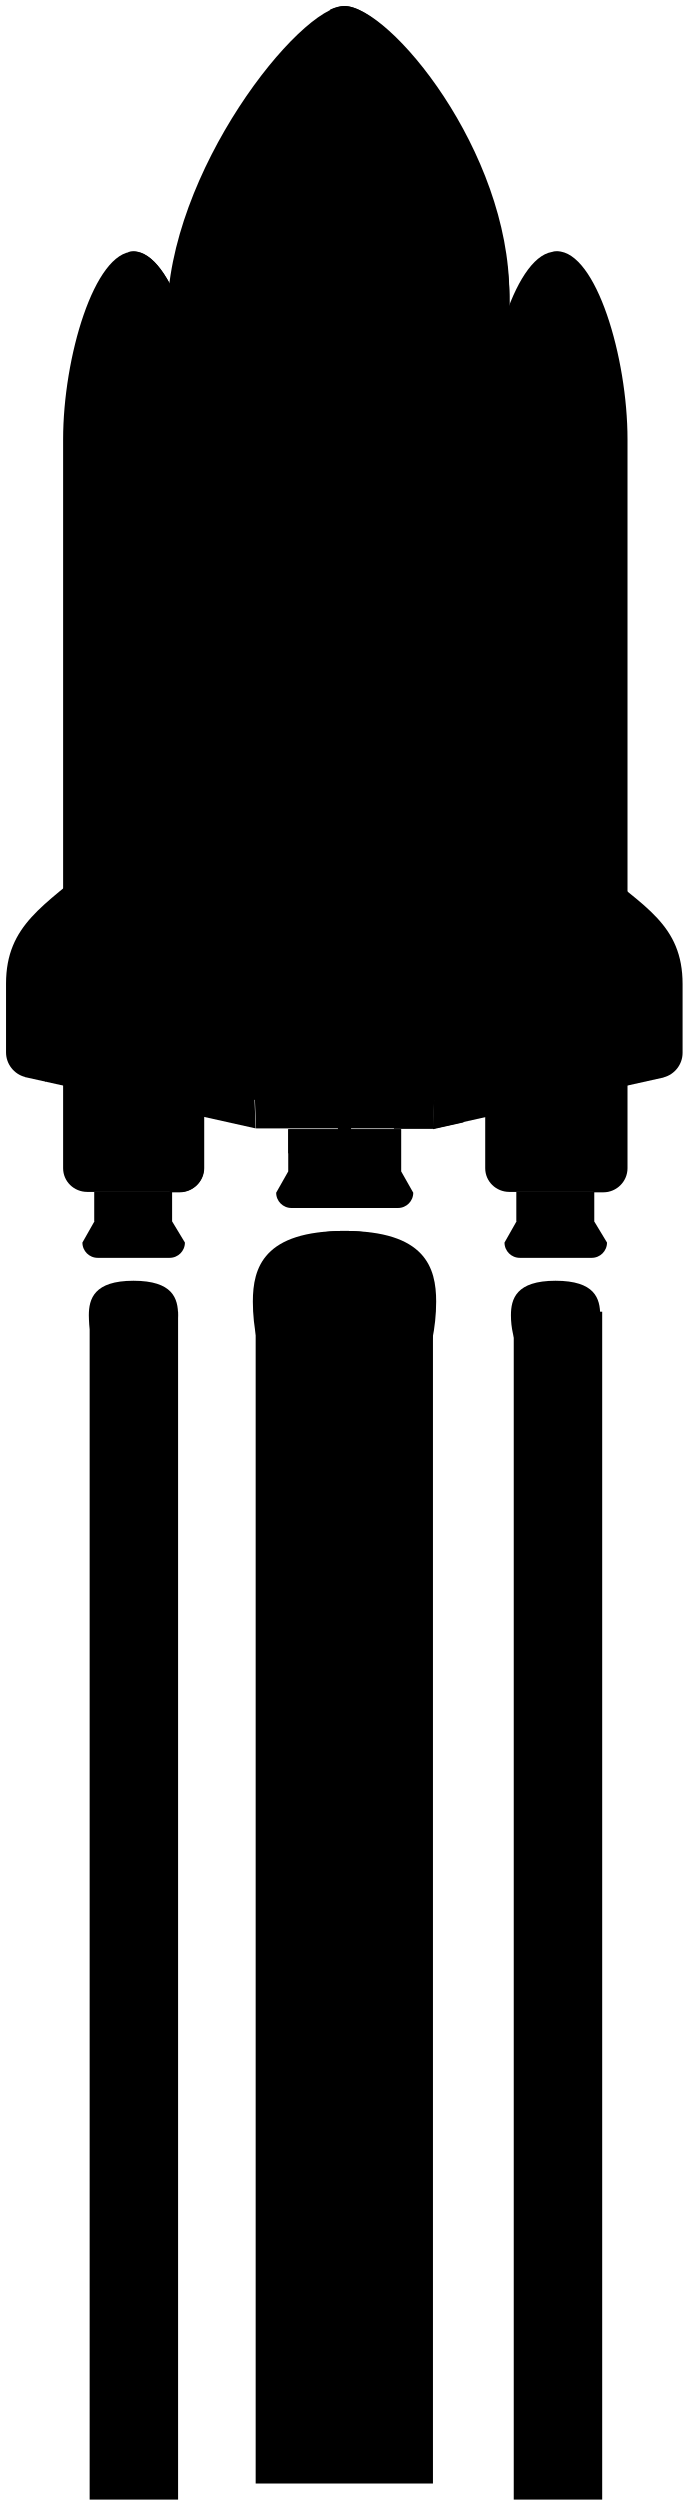
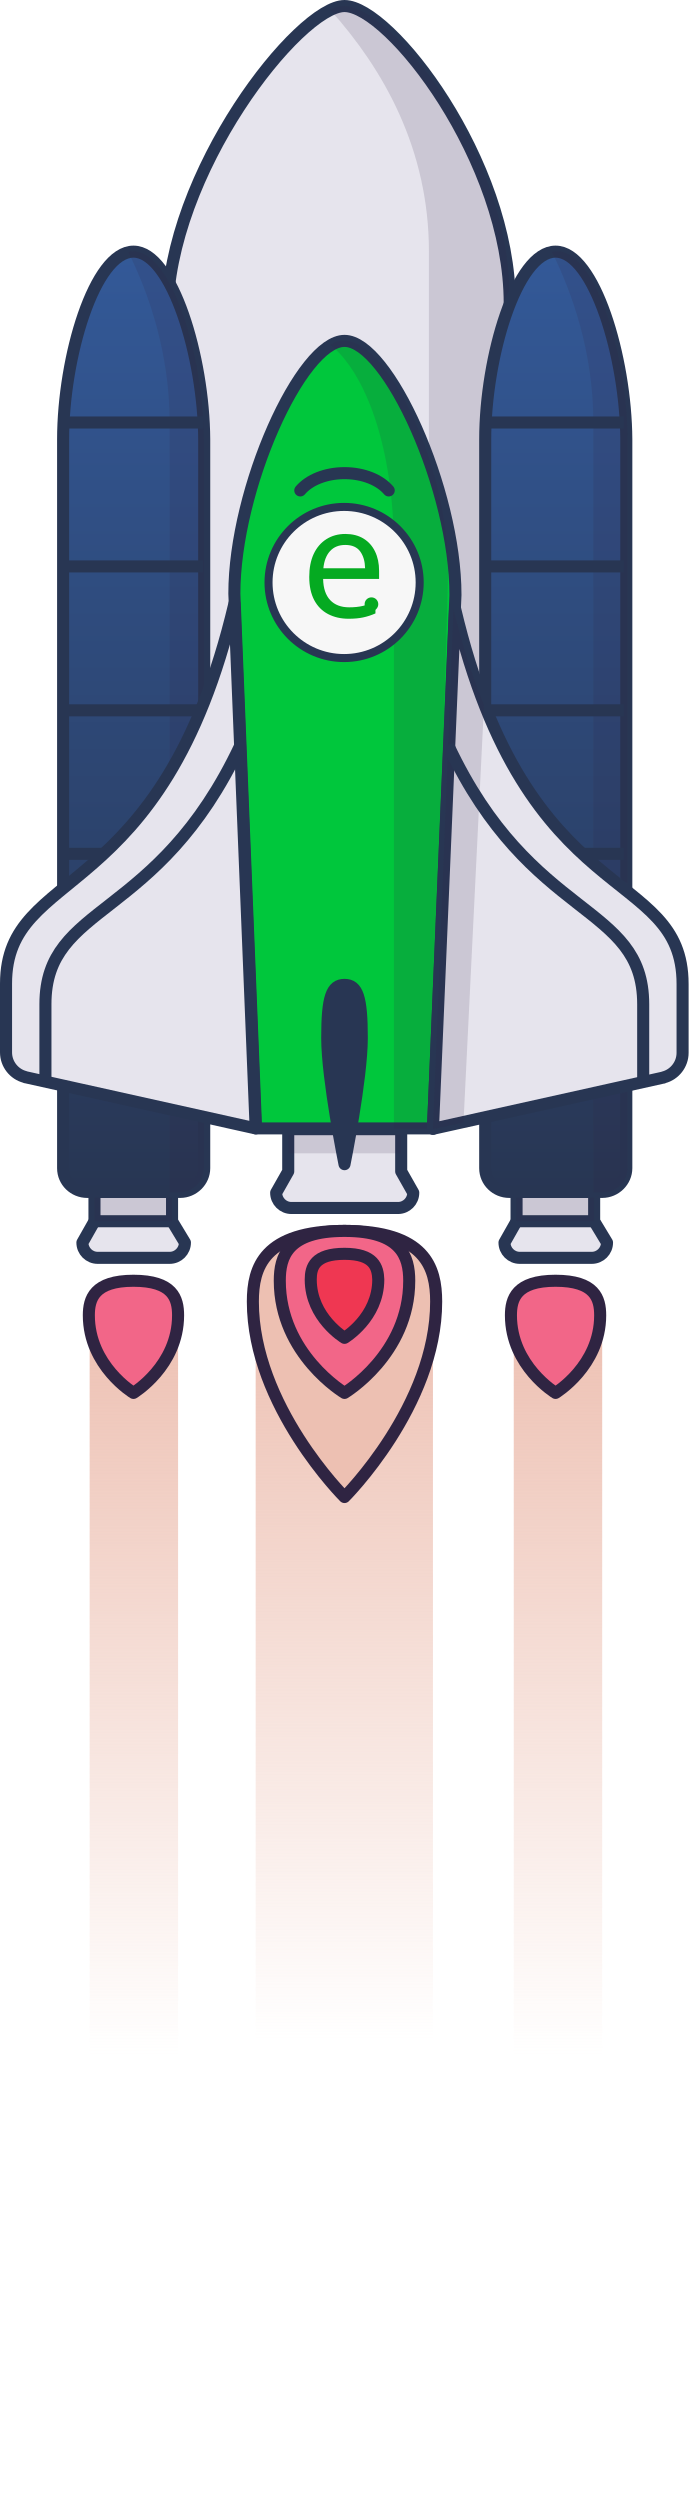
<svg xmlns="http://www.w3.org/2000/svg" version="1.1" id="Layer_5" x="0px" y="0px" viewBox="-219 86.1 171.3 621.9" style="enable-background:new -219 86.1 171.3 621.9;" xml:space="preserve">
  <style type="text/css">
- 	.st0{fill:#E6E4ED;stroke:#283653;strokeWidth:3;strokeLinejoin:round;stroke-miterlimit:10;}
- 	.st1{fill:none;stroke:#283653;strokeWidth:3;strokeLinecap:round;strokeLinejoin:round;stroke-miterlimit:10;}
+ 	.st0{fill:#E6E4ED;stroke:#283653;stroke-width:3;stroke-linejoin:round;stroke-miterlimit:10;}
+ 	.st1{fill:none;stroke:#283653;stroke-width:3;stroke-linecap:round;stroke-linejoin:round;stroke-miterlimit:10;}
	.st2{opacity:0.15;fill:#2F2442;enable-background:new    ;}
- 	.st3{fill:#00C73C;stroke:#283653;strokeWidth:3;strokeLinejoin:round;stroke-miterlimit:10;}
- 	.st4{fill:url(#SVGID_1_);stroke:#283653;strokeWidth:3;strokeLinejoin:round;stroke-miterlimit:10;}
- 	.st5{fill:url(#SVGID_2_);stroke:#283653;strokeWidth:3;strokeLinejoin:round;stroke-miterlimit:10;}
- 	.st6{fill:none;stroke:#283653;strokeWidth:3;stroke-miterlimit:10;}
- 	.st7{fill:none;stroke:#283653;strokeWidth:3;strokeLinejoin:round;stroke-miterlimit:10;}
- 	.st8{fill:#283653;stroke:#283653;strokeWidth:3;strokeLinejoin:round;stroke-miterlimit:10;}
+ 	.st3{fill:#00C73C;stroke:#283653;stroke-width:3;stroke-linejoin:round;stroke-miterlimit:10;}
+ 	.st4{fill:url(#SVGID_1_);stroke:#283653;stroke-width:3;stroke-linejoin:round;stroke-miterlimit:10;}
+ 	.st5{fill:url(#SVGID_2_);stroke:#283653;stroke-width:3;stroke-linejoin:round;stroke-miterlimit:10;}
+ 	.st6{fill:none;stroke:#283653;stroke-width:3;stroke-miterlimit:10;}
+ 	.st7{fill:none;stroke:#283653;stroke-width:3;stroke-linejoin:round;stroke-miterlimit:10;}
+ 	.st8{fill:#283653;stroke:#283653;stroke-width:3;stroke-linejoin:round;stroke-miterlimit:10;}
	.st9{fill:url(#SVGID_3_);}
	.st10{fill:url(#SVGID_4_);}
	.st11{fill:url(#SVGID_5_);}
- 	.st12{fill:#EDC0B2;stroke:#2F2442;strokeWidth:3;strokeLinejoin:round;stroke-miterlimit:10;}
- 	.st13{fill:#F26688;stroke:#2F2442;strokeWidth:3;strokeLinejoin:round;stroke-miterlimit:10;}
- 	.st14{fill:#EF3752;stroke:#2F2442;strokeWidth:3;strokeLinejoin:round;stroke-miterlimit:10;}
- 	.st15{fill:#F7F7F7;stroke:#283653;strokeWidth:2;stroke-miterlimit:10;}
+ 	.st12{fill:#EDC0B2;stroke:#2F2442;stroke-width:3;stroke-linejoin:round;stroke-miterlimit:10;}
+ 	.st13{fill:#F26688;stroke:#2F2442;stroke-width:3;stroke-linejoin:round;stroke-miterlimit:10;}
+ 	.st14{fill:#EF3752;stroke:#2F2442;stroke-width:3;stroke-linejoin:round;stroke-miterlimit:10;}
+ 	.st15{fill:#F7F7F7;stroke:#283653;stroke-width:2;stroke-miterlimit:10;}
	.st16{fill:#05AA21;}
	.st17{font-family:'Calibri-BoldItalic';}
	.st18{font-size:37.956px;}
</style>
-   <path className="st0" d="M-119.3,367h-28v10.5l-3,5.3c0,2.1,1.7,3.8,3.8,3.8h26.5c2.1,0,3.8-1.7,3.8-3.8l-3-5.3V367H-119.3z" />
+   <path class="st0" d="M-119.3,367h-28v10.5l-3,5.3c0,2.1,1.7,3.8,3.8,3.8h26.5c2.1,0,3.8-1.7,3.8-3.8l-3-5.3V367H-119.3z" />
  <g>
-     <path className="st0" d="M-71.2,389.9v-7.3h-19.3v7.3l-3,5.3c0,2.1,1.7,3.8,3.8,3.8h17.9c2.1,0,3.8-1.7,3.8-3.8L-71.2,389.9z" />
-     <line className="st1" x1="-90.5" y1="389.9" x2="-71.2" y2="389.9" />
+     <path class="st0" d="M-71.2,389.9v-7.3h-19.3v7.3l-3,5.3c0,2.1,1.7,3.8,3.8,3.8h17.9c2.1,0,3.8-1.7,3.8-3.8L-71.2,389.9z" />
+     <line class="st1" x1="-90.5" y1="389.9" x2="-71.2" y2="389.9" />
  </g>
  <g>
-     <path className="st0" d="M-176.2,389.9v-7.3h-19.3v7.3l-3,5.3c0,2.1,1.7,3.8,3.8,3.8h17.9c2.1,0,3.8-1.7,3.8-3.8L-176.2,389.9z" />
-     <line className="st1" x1="-195.5" y1="389.9" x2="-176.2" y2="389.9" />
+     <path class="st0" d="M-176.2,389.9v-7.3h-19.3v7.3l-3,5.3c0,2.1,1.7,3.8,3.8,3.8h17.9c2.1,0,3.8-1.7,3.8-3.8L-176.2,389.9z" />
+     <line class="st1" x1="-195.5" y1="389.9" x2="-176.2" y2="389.9" />
  </g>
-   <rect x="-90.5" y="382.6" className="st2" width="19.3" height="7.3" />
-   <rect x="-195.5" y="382.6" className="st2" width="19.3" height="7.3" />
-   <rect x="-147.3" y="367" className="st2" width="28" height="6" />
-   <path className="st0" d="M-98.3,359.7l6.1-198.1c0-35.6-29.9-74-41.1-74s-44.1,41.4-44.1,77.1l9.1,195H-98.3z" />
-   <path className="st2" d="M-92.3,159.3l-6,200.4h-14v-211c0-25.6-11.4-45.5-24.6-60.2c1.3-0.6,2.5-0.9,3.6-0.9  C-122.1,87.6-92.3,123.7-92.3,159.3z" />
-   <path className="st3" d="M-111.3,366.9l5.6-132.8c0-26.2-16.8-63.2-27.6-63.2s-27.4,36.8-27.4,62.9l5.4,133H-111.3z" />
-   <path className="st2" d="M-107.5,228.1l-3.8,138.8h-9.7V223.1c0-26.4-7.4-44.5-15.8-51.2c1.5-1.1,2-1,3.6-1  C-122.5,170.9-107.5,201.9-107.5,228.1z" />
+   <rect x="-90.5" y="382.6" class="st2" width="19.3" height="7.3" />
+   <rect x="-195.5" y="382.6" class="st2" width="19.3" height="7.3" />
+   <rect x="-147.3" y="367" class="st2" width="28" height="6" />
+   <path class="st0" d="M-98.3,359.7l6.1-198.1c0-35.6-29.9-74-41.1-74s-44.1,41.4-44.1,77.1l9.1,195H-98.3z" />
+   <path class="st2" d="M-92.3,159.3l-6,200.4h-14v-211c0-25.6-11.4-45.5-24.6-60.2c1.3-0.6,2.5-0.9,3.6-0.9  C-122.1,87.6-92.3,123.7-92.3,159.3z" />
+   <path class="st3" d="M-111.3,366.9l5.6-132.8c0-26.2-16.8-63.2-27.6-63.2s-27.4,36.8-27.4,62.9l5.4,133H-111.3z" />
+   <path class="st2" d="M-107.5,228.1l-3.8,138.8h-9.7V223.1c0-26.4-7.4-44.5-15.8-51.2c1.5-1.1,2-1,3.6-1  C-122.5,170.9-107.5,201.9-107.5,228.1z" />
  <linearGradient id="SVGID_1_" gradientUnits="userSpaceOnUse" x1="-80.75" y1="148.7" x2="-80.75" y2="382.6">
    <stop offset="0" style="stop-color:#335998" />
    <stop offset="1" style="stop-color:#283653" />
  </linearGradient>
-   <path className="st4" d="M-80.8,148.7c-9.7,0-17.5,26.3-17.5,46.7v181.3c0,3.3,2.7,5.9,6,5.9h23.1c3.3,0,6-2.7,6-5.9V195.4  C-63.3,175-71.2,148.7-80.8,148.7z" />
-   <path className="st2" d="M-62.9,195.4v181.3c0,3.3-2.7,6-6,6h-2.5V191.2c0-17.4-5.3-32.4-10.3-42.4c0.4-0.1,0.9-0.2,1.3-0.2  C-70.7,148.7-62.9,175-62.9,195.4z" />
+   <path class="st4" d="M-80.8,148.7c-9.7,0-17.5,26.3-17.5,46.7v181.3c0,3.3,2.7,5.9,6,5.9h23.1c3.3,0,6-2.7,6-5.9V195.4  C-63.3,175-71.2,148.7-80.8,148.7z" />
+   <path class="st2" d="M-62.9,195.4v181.3c0,3.3-2.7,6-6,6h-2.5V191.2c0-17.4-5.3-32.4-10.3-42.4c0.4-0.1,0.9-0.2,1.3-0.2  C-70.7,148.7-62.9,175-62.9,195.4z" />
  <linearGradient id="SVGID_2_" gradientUnits="userSpaceOnUse" x1="-185.75" y1="148.7" x2="-185.75" y2="382.6">
    <stop offset="0" style="stop-color:#335998" />
    <stop offset="1" style="stop-color:#283653" />
  </linearGradient>
-   <path className="st5" d="M-185.8,148.7c-9.7,0-17.5,26.3-17.5,46.7v181.3c0,3.3,2.7,5.9,6,5.9h23.1c3.3,0,6-2.7,6-5.9V195.4  C-168.3,175-176.2,148.7-185.8,148.7z" />
-   <path className="st2" d="M-168.3,195.4v181.3c0,3.3-2.7,6-6,6h-2.5V191.2c0-17.4-5.3-32.4-10.3-42.4c0.4-0.1,0.9-0.2,1.3-0.2  C-176.2,148.7-168.3,175-168.3,195.4z" />
+   <path class="st5" d="M-185.8,148.7c-9.7,0-17.5,26.3-17.5,46.7v181.3c0,3.3,2.7,5.9,6,5.9h23.1c3.3,0,6-2.7,6-5.9V195.4  C-168.3,175-176.2,148.7-185.8,148.7z" />
+   <path class="st2" d="M-168.3,195.4v181.3c0,3.3-2.7,6-6,6h-2.5V191.2c0-17.4-5.3-32.4-10.3-42.4c0.4-0.1,0.9-0.2,1.3-0.2  C-176.2,148.7-168.3,175-168.3,195.4z" />
  <g>
-     <line className="st6" x1="-203.3" y1="191.2" x2="-168.5" y2="191.2" />
-     <line className="st6" x1="-203.3" y1="227" x2="-168.5" y2="227" />
-     <line className="st6" x1="-203.3" y1="262.8" x2="-168.5" y2="262.8" />
-     <line className="st6" x1="-203.3" y1="298.5" x2="-168.5" y2="298.5" />
+     <line class="st6" x1="-203.3" y1="191.2" x2="-168.5" y2="191.2" />
+     <line class="st6" x1="-203.3" y1="227" x2="-168.5" y2="227" />
+     <line class="st6" x1="-203.3" y1="262.8" x2="-168.5" y2="262.8" />
+     <line class="st6" x1="-203.3" y1="298.5" x2="-168.5" y2="298.5" />
  </g>
  <g>
-     <line className="st6" x1="-98.6" y1="191.2" x2="-63.8" y2="191.2" />
-     <line className="st6" x1="-98.6" y1="227" x2="-63.8" y2="227" />
-     <line className="st6" x1="-98.6" y1="262.8" x2="-63.8" y2="262.8" />
-     <line className="st6" x1="-98.6" y1="298.5" x2="-63.8" y2="298.5" />
+     <line class="st6" x1="-98.6" y1="191.2" x2="-63.8" y2="191.2" />
+     <line class="st6" x1="-98.6" y1="227" x2="-63.8" y2="227" />
+     <line class="st6" x1="-98.6" y1="262.8" x2="-63.8" y2="262.8" />
+     <line class="st6" x1="-98.6" y1="298.5" x2="-63.8" y2="298.5" />
  </g>
-   <path className="st0" d="M-160.7,236.3l5.3,130.5l-57.1-12.7c-0.1,0-0.2,0-0.3-0.1c-2.7-0.7-4.7-3.2-4.7-6.1v-17.1  C-217.5,301.3-178.6,312-160.7,236.3z" />
-   <path className="st7" d="M-207.7,355.3v-19.4c0-25.2,27.9-20.5,48.5-64.4" />
-   <path className="st0" d="M-105.8,237.5l-5.5,129.4l57.1-12.7c0.1,0,0.2,0,0.3-0.1c2.7-0.7,4.7-3.2,4.7-6.1v-17.1  C-49.2,301.3-87.9,313.2-105.8,237.5z" />
-   <path className="st2" d="M-98.6,261.5l-5.1,103.8l-7.6,1.7l5.1-129.5C-104,246.7-101.4,254.6-98.6,261.5z" />
-   <path className="st7" d="M-59,355.3v-19.4c0-25.2-27.9-20.5-48.5-64.4" />
-   <path className="st1" d="M-122.3,208.1c-2.2-2.6-6.3-4.3-11-4.3s-8.8,1.7-11,4.3" />
-   <path className="st8" d="M-129,344.3c0,10.2-4.3,31.4-4.3,31.4s-4.3-21.2-4.3-31.4c0-10.2,1.1-13.2,4.3-13.2S-129,334.1-129,344.3z" />
+   <path class="st0" d="M-160.7,236.3l5.3,130.5l-57.1-12.7c-0.1,0-0.2,0-0.3-0.1c-2.7-0.7-4.7-3.2-4.7-6.1v-17.1  C-217.5,301.3-178.6,312-160.7,236.3z" />
+   <path class="st7" d="M-207.7,355.3v-19.4c0-25.2,27.9-20.5,48.5-64.4" />
+   <path class="st0" d="M-105.8,237.5l-5.5,129.4l57.1-12.7c0.1,0,0.2,0,0.3-0.1c2.7-0.7,4.7-3.2,4.7-6.1v-17.1  C-49.2,301.3-87.9,313.2-105.8,237.5z" />
+   <path class="st2" d="M-98.6,261.5l-5.1,103.8l-7.6,1.7l5.1-129.5C-104,246.7-101.4,254.6-98.6,261.5z" />
+   <path class="st7" d="M-59,355.3v-19.4c0-25.2-27.9-20.5-48.5-64.4" />
+   <path class="st1" d="M-122.3,208.1c-2.2-2.6-6.3-4.3-11-4.3s-8.8,1.7-11,4.3" />
+   <path class="st8" d="M-129,344.3c0,10.2-4.3,31.4-4.3,31.4s-4.3-21.2-4.3-31.4c0-10.2,1.1-13.2,4.3-13.2S-129,334.1-129,344.3z" />
  <linearGradient id="SVGID_3_" gradientUnits="userSpaceOnUse" x1="-133.35" y1="871.9" x2="-133.35" y2="576.4" gradientTransform="matrix(1 0 0 1 0 -168)">
    <stop offset="0.374" style="stop-color:#EDC0B2;stop-opacity:0" />
    <stop offset="1" style="stop-color:#EDC0B2" />
  </linearGradient>
-   <rect x="-155.4" y="408.4" className="st9" width="44.1" height="295.5" />
+   <rect x="-155.4" y="408.4" class="st9" width="44.1" height="295.5" />
  <linearGradient id="SVGID_4_" gradientUnits="userSpaceOnUse" x1="-185.7" y1="875.9" x2="-185.7" y2="580.4" gradientTransform="matrix(1 0 0 1 0 -168)">
    <stop offset="0.374" style="stop-color:#EDC0B2;stop-opacity:0" />
    <stop offset="1" style="stop-color:#EDC0B2" />
  </linearGradient>
-   <rect x="-196.7" y="412.4" className="st10" width="22" height="295.5" />
+   <rect x="-196.7" y="412.4" class="st10" width="22" height="295.5" />
  <linearGradient id="SVGID_5_" gradientUnits="userSpaceOnUse" x1="-80.2" y1="875.9" x2="-80.2" y2="580.4" gradientTransform="matrix(1 0 0 1 0 -168)">
    <stop offset="0.374" style="stop-color:#EDC0B2;stop-opacity:0" />
    <stop offset="1" style="stop-color:#EDC0B2" />
  </linearGradient>
-   <rect x="-91.2" y="412.4" className="st11" width="22" height="295.5" />
-   <path className="st12" d="M-133.3,392.3c-20.1,0-22.8,9.1-22.8,17.6c0,25.9,22.8,48.6,22.8,48.6s22.8-22.7,22.8-48.6  C-110.5,401.4-113.2,392.3-133.3,392.3z" />
-   <path className="st13" d="M-133.3,392.3c-14.2,0-16.1,6.4-16.1,12.4c0,18.3,16.1,27.9,16.1,27.9s16.1-9.6,16.1-27.9  C-117.2,398.7-119.2,392.3-133.3,392.3z" />
-   <path className="st14" d="M-133.3,398c-7.4,0-8.4,3.3-8.4,6.4c0,9.5,8.4,14.5,8.4,14.5s8.4-5,8.4-14.5C-125,401.3-126,398-133.3,398z" />
+   <rect x="-91.2" y="412.4" class="st11" width="22" height="295.5" />
+   <path class="st12" d="M-133.3,392.3c-20.1,0-22.8,9.1-22.8,17.6c0,25.9,22.8,48.6,22.8,48.6s22.8-22.7,22.8-48.6  C-110.5,401.4-113.2,392.3-133.3,392.3z" />
+   <path class="st13" d="M-133.3,392.3c-14.2,0-16.1,6.4-16.1,12.4c0,18.3,16.1,27.9,16.1,27.9s16.1-9.6,16.1-27.9  C-117.2,398.7-119.2,392.3-133.3,392.3z" />
+   <path class="st14" d="M-133.3,398c-7.4,0-8.4,3.3-8.4,6.4c0,9.5,8.4,14.5,8.4,14.5s8.4-5,8.4-14.5C-125,401.3-126,398-133.3,398z" />
  <g>
-     <path className="st13" d="M-80.8,404.7c-9.8,0-11.1,4.5-11.1,8.6c0,12.6,11.1,19.3,11.1,19.3s11.1-6.7,11.1-19.3   C-69.7,409.1-71,404.7-80.8,404.7z" />
+     <path class="st13" d="M-80.8,404.7c-9.8,0-11.1,4.5-11.1,8.6c0,12.6,11.1,19.3,11.1,19.3s11.1-6.7,11.1-19.3   C-69.7,409.1-71,404.7-80.8,404.7z" />
  </g>
  <g>
-     <path className="st13" d="M-185.8,404.7c-9.8,0-11.1,4.5-11.1,8.6c0,12.6,11.1,19.3,11.1,19.3s11.1-6.7,11.1-19.3   C-174.7,409.1-176,404.7-185.8,404.7z" />
+     <path class="st13" d="M-185.8,404.7c-9.8,0-11.1,4.5-11.1,8.6c0,12.6,11.1,19.3,11.1,19.3s11.1-6.7,11.1-19.3   C-174.7,409.1-176,404.7-185.8,404.7z" />
  </g>
-   <circle className="st15" cx="-133.4" cy="231" r="18.8" />
-   <text id="e" transform="matrix(1 0 0 1 -144.166 239.6463)" className="st16 st17 st18">e</text>
-   <circle id="Ellipse_1_copy" className="st16" cx="-126.6" cy="236.4" r="1.7" />
+   <circle class="st15" cx="-133.4" cy="231" r="18.8" />
+   <text id="e" transform="matrix(1 0 0 1 -144.166 239.6463)" class="st16 st17 st18">e</text>
+   <circle id="Ellipse_1_copy" class="st16" cx="-126.6" cy="236.4" r="1.7" />
</svg>
